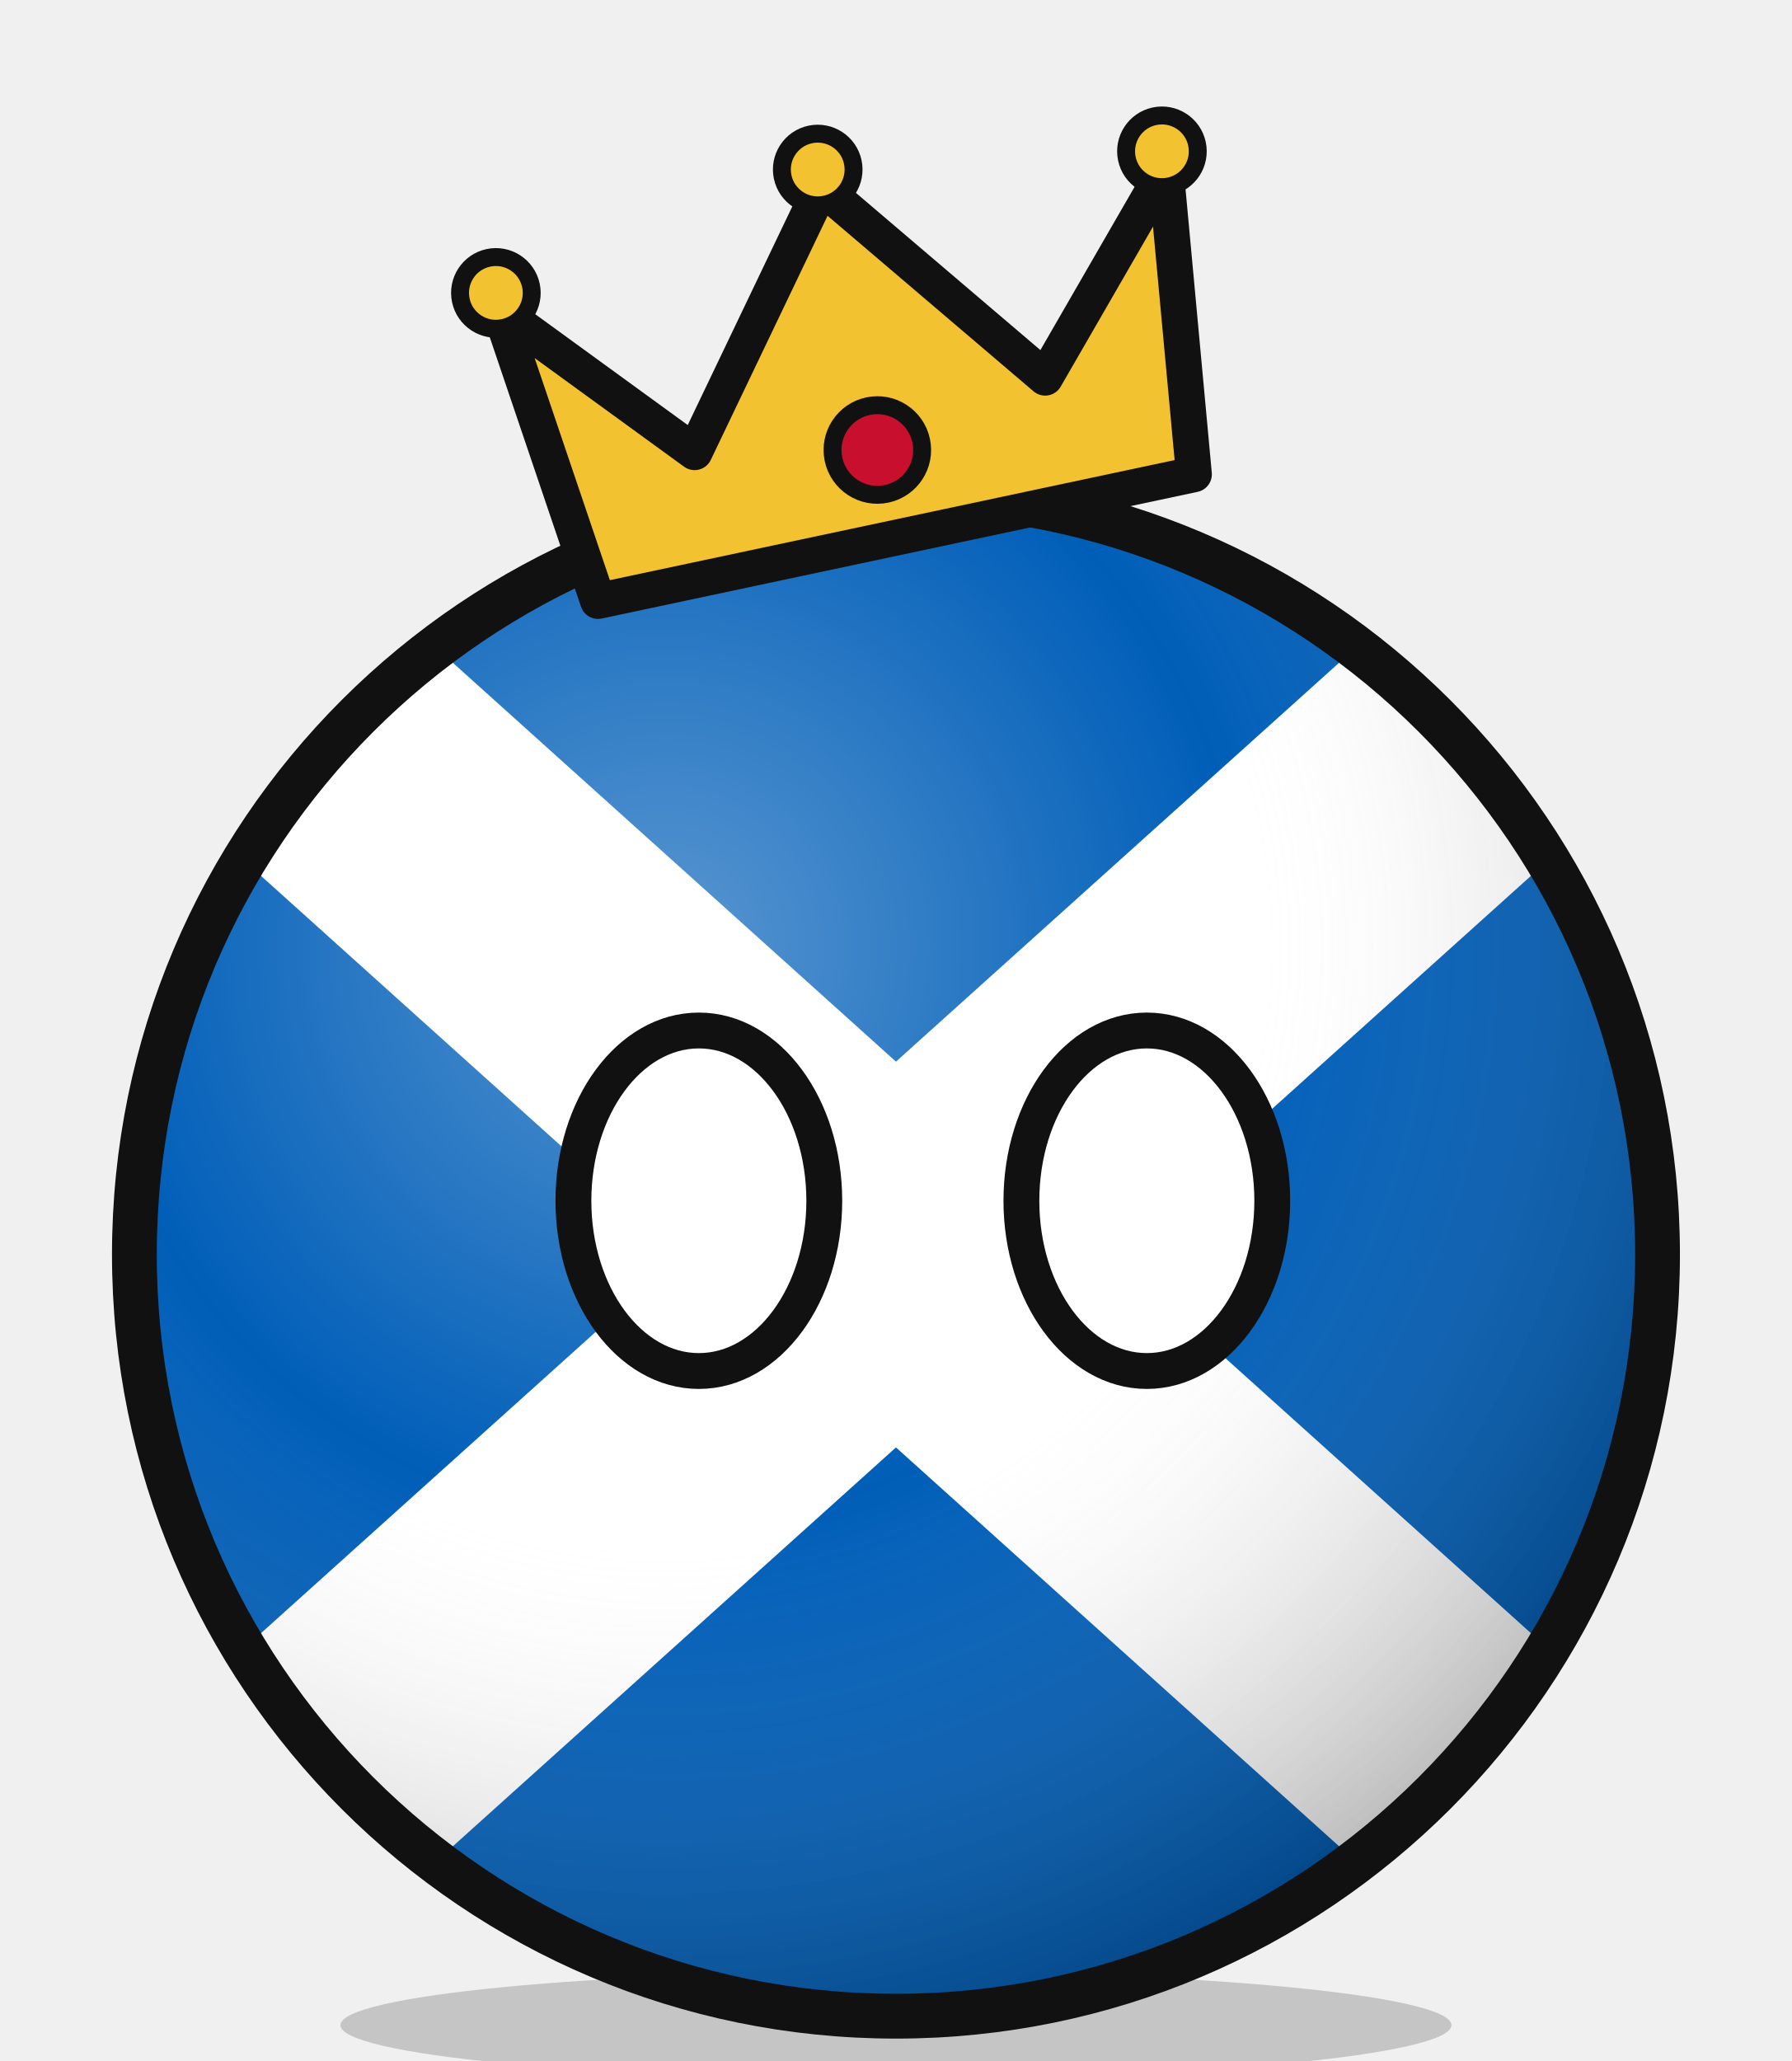
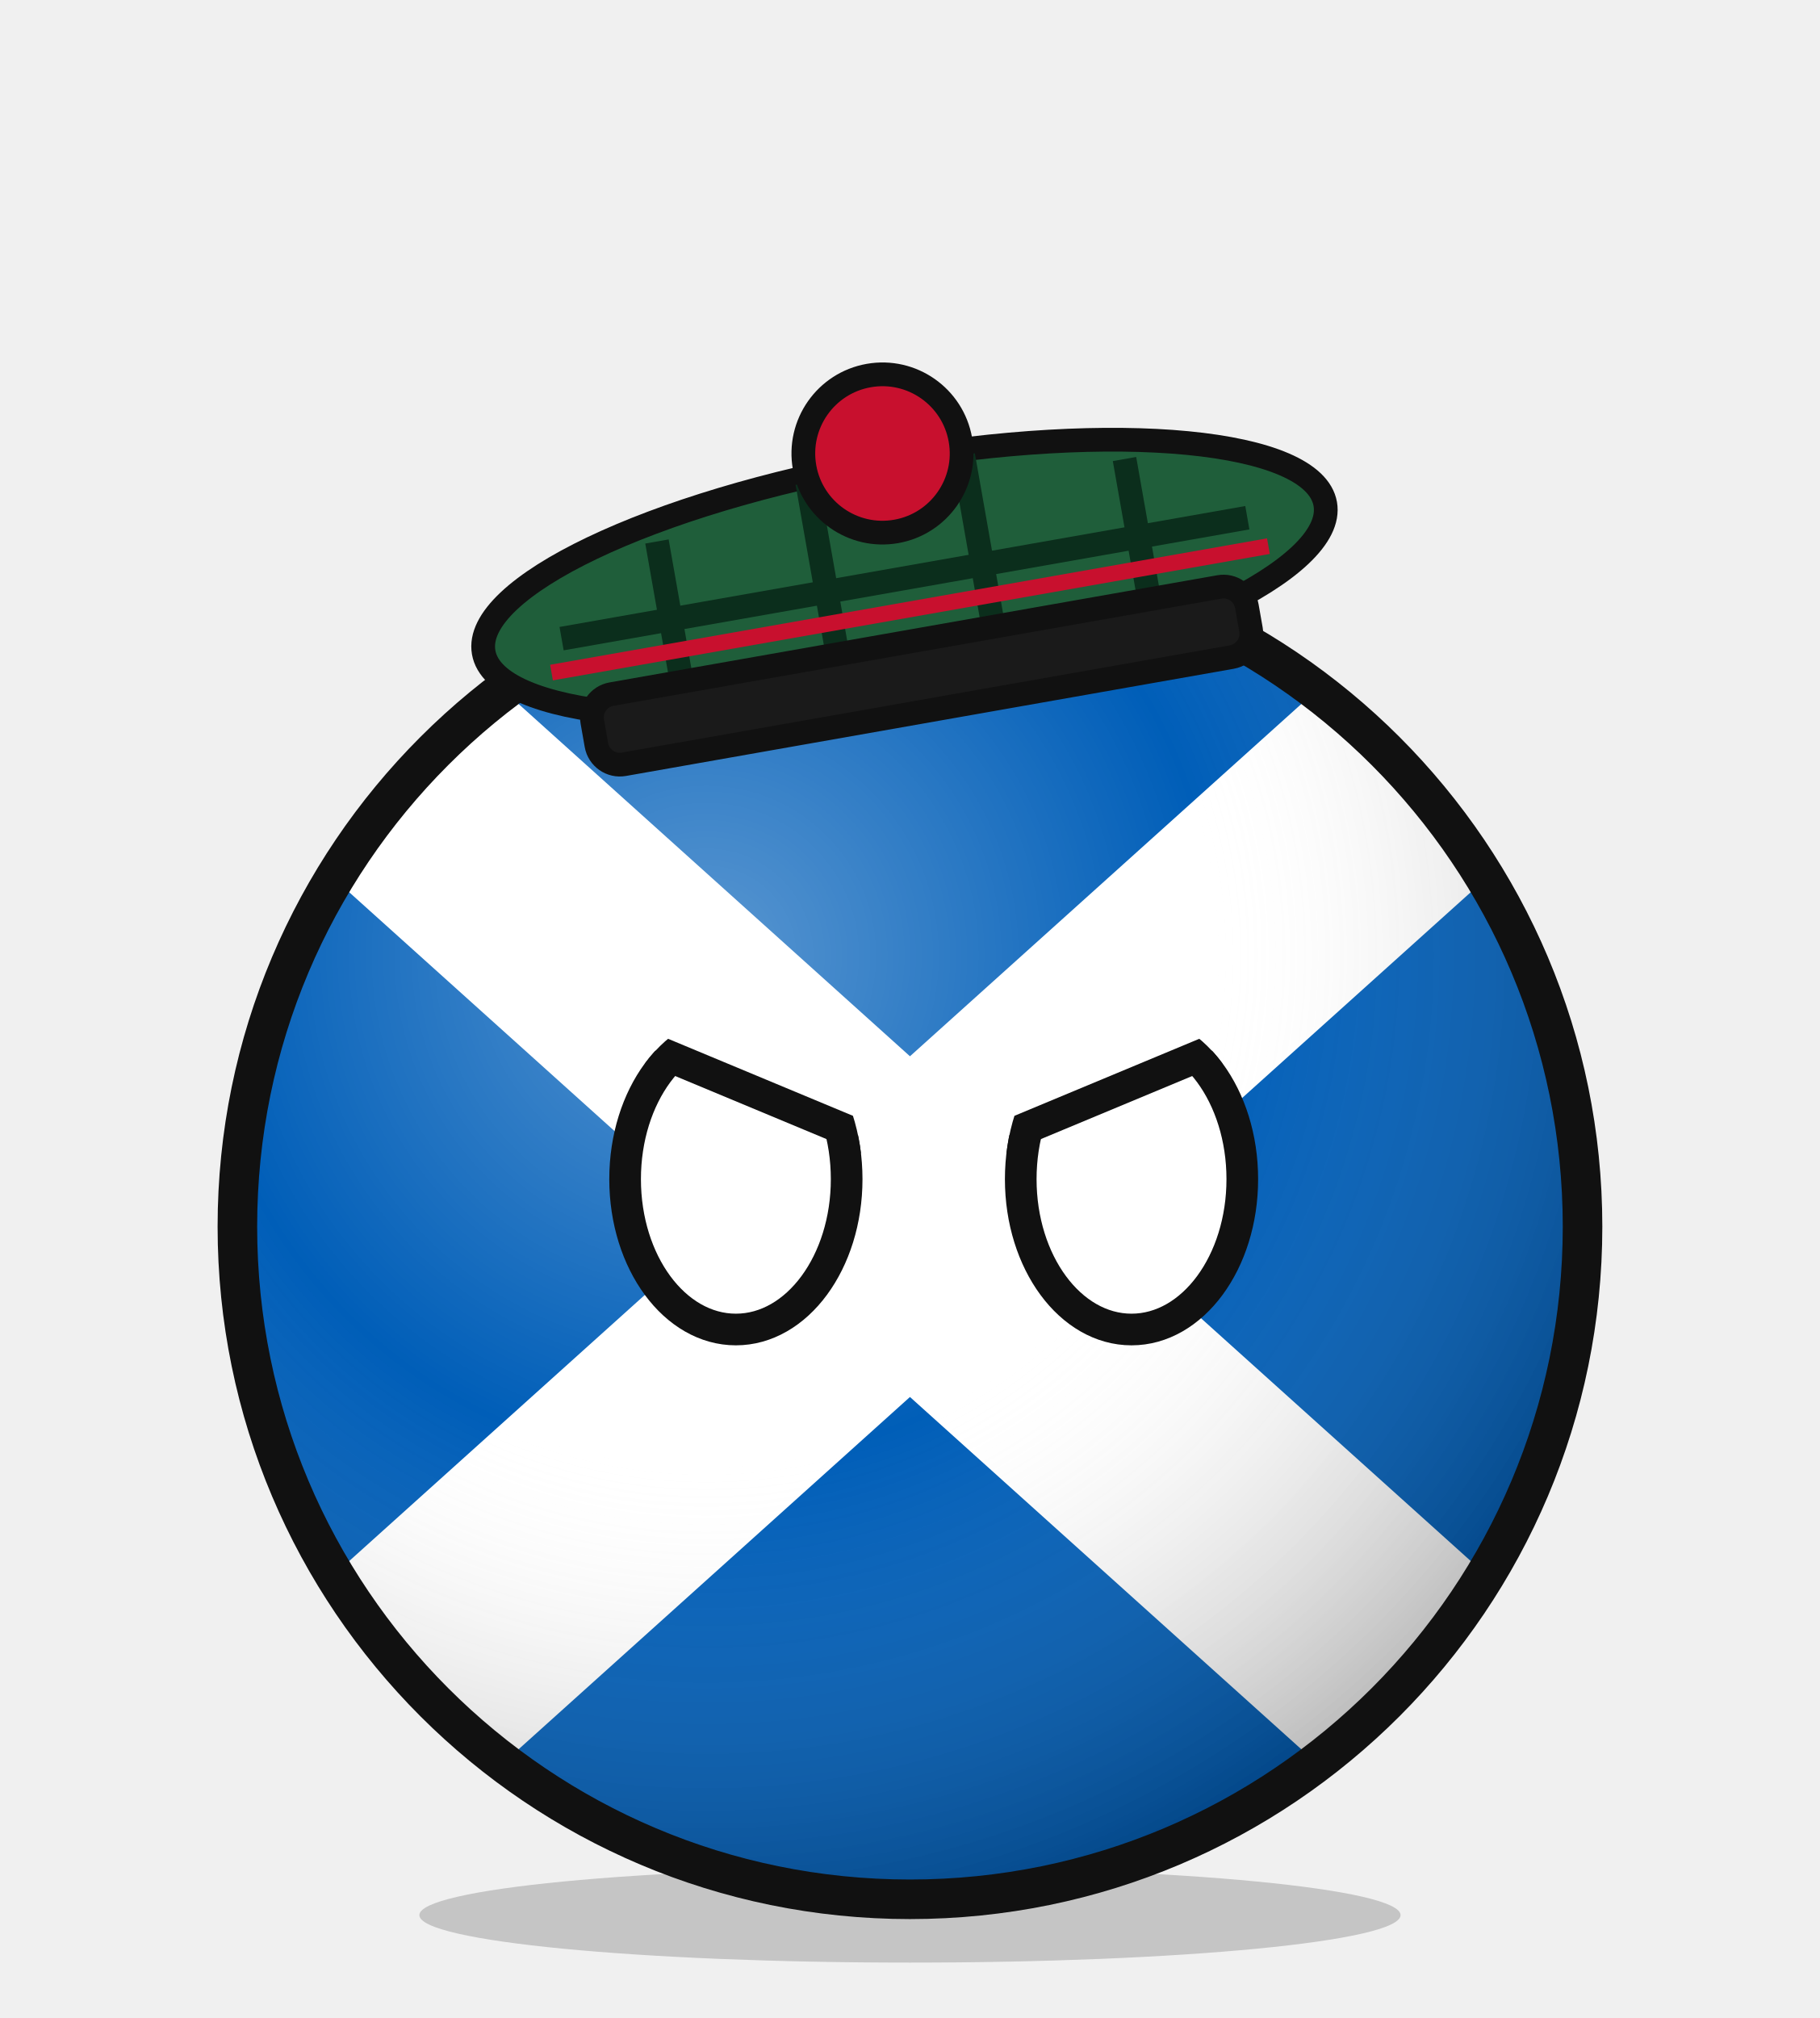
- <svg xmlns="http://www.w3.org/2000/svg" viewBox="0 -30 200 230" width="200" height="230">
+ <svg xmlns="http://www.w3.org/2000/svg" viewBox="-15 -45 230 255" width="230" height="255">
  <defs>
    <clipPath id="c">
      <circle cx="100" cy="110" r="85" />
    </clipPath>
    <radialGradient id="brilho" cx="35%" cy="30%" r="75%">
      <stop offset="0" stop-color="#fff" stop-opacity="0.35" />
      <stop offset="0.5" stop-color="#fff" stop-opacity="0" />
      <stop offset="1" stop-color="#000" stop-opacity="0.28" />
    </radialGradient>
  </defs>
-   <ellipse cx="100" cy="196" rx="62" ry="6" fill="#000" opacity="0.18" />
+   <ellipse cx="100" cy="197" rx="62" ry="6" fill="#000" opacity="0.18" />
  <g clip-path="url(#c)">
    <rect x="0" y="20" width="200" height="180" fill="#005EB8" />
    <path d="M0,20 L200,200 M200,20 L0,200" stroke="#fff" stroke-width="32" />
    <circle cx="100" cy="110" r="85" fill="url(#brilho)" />
  </g>
  <circle cx="100" cy="110" r="85" fill="none" stroke="#111" stroke-width="5" />
-   <ellipse cx="78" cy="104" rx="14" ry="19" fill="#fff" stroke="#111" stroke-width="4" />
-   <ellipse cx="128" cy="104" rx="14" ry="19" fill="#fff" stroke="#111" stroke-width="4" />
-   <g transform="translate(100 30) rotate(-12)">
-     <path d="M-34,0 L-38,-34 L-20,-14 L0,-40 L20,-14 L38,-34 L34,0 Z" fill="#F2C230" stroke="#111" stroke-width="4" stroke-linejoin="round" />
-     <circle cx="0" cy="-10" r="5" fill="#C8102E" stroke="#111" stroke-width="2" />
-     <circle cx="-38" cy="-36" r="4" fill="#F2C230" stroke="#111" stroke-width="2" />
-     <circle cx="0" cy="-42" r="4" fill="#F2C230" stroke="#111" stroke-width="2" />
-     <circle cx="38" cy="-36" r="4" fill="#F2C230" stroke="#111" stroke-width="2" />
+   <defs>
+     <clipPath id="p0">
+       <polygon points="54,82 102,102 102,144 54,144" />
+     </clipPath>
+     <clipPath id="p0e">
+       <ellipse cx="78" cy="104" rx="16" ry="21" />
+     </clipPath>
+   </defs>
+   <g clip-path="url(#p0)">
+     <ellipse cx="78" cy="104" rx="14" ry="19" fill="#fff" stroke="#111" stroke-width="4" />
+   </g>
+   <line x1="54" y1="82" x2="102" y2="102" stroke="#111" stroke-width="4" stroke-linecap="round" clip-path="url(#p0e)" />
+   <defs>
+     <clipPath id="p1">
+       <polygon points="152,82 104,102 104,144 152,144" />
+     </clipPath>
+     <clipPath id="p1e">
+       <ellipse cx="128" cy="104" rx="16" ry="21" />
+     </clipPath>
+   </defs>
+   <g clip-path="url(#p1)">
+     <ellipse cx="128" cy="104" rx="14" ry="19" fill="#fff" stroke="#111" stroke-width="4" />
+   </g>
+   <line x1="152" y1="82" x2="104" y2="102" stroke="#111" stroke-width="4" stroke-linecap="round" clip-path="url(#p1e)" />
+   <g transform="translate(100 32) rotate(-10)">
+     <ellipse cx="0" cy="-4" rx="54" ry="15" fill="#1F5E3A" stroke="#111" stroke-width="3" stroke-linejoin="round" />
+     <path d="M-44,-4 H44 M-30,-14 V6 M-10,-18 V9 M10,-18 V9 M30,-14 V6" stroke="#0B2E1C" stroke-width="3" />
+     <path d="M-46,0 H46" stroke="#C8102E" stroke-width="2" />
+     <rect x="-42" y="4" width="84" height="9" rx="3" fill="#1a1a1a" stroke="#111" stroke-width="3" stroke-linejoin="round" />
+     <circle cx="0" cy="-20" r="10" fill="#C8102E" stroke="#111" stroke-width="3" stroke-linejoin="round" />
  </g>
</svg>
